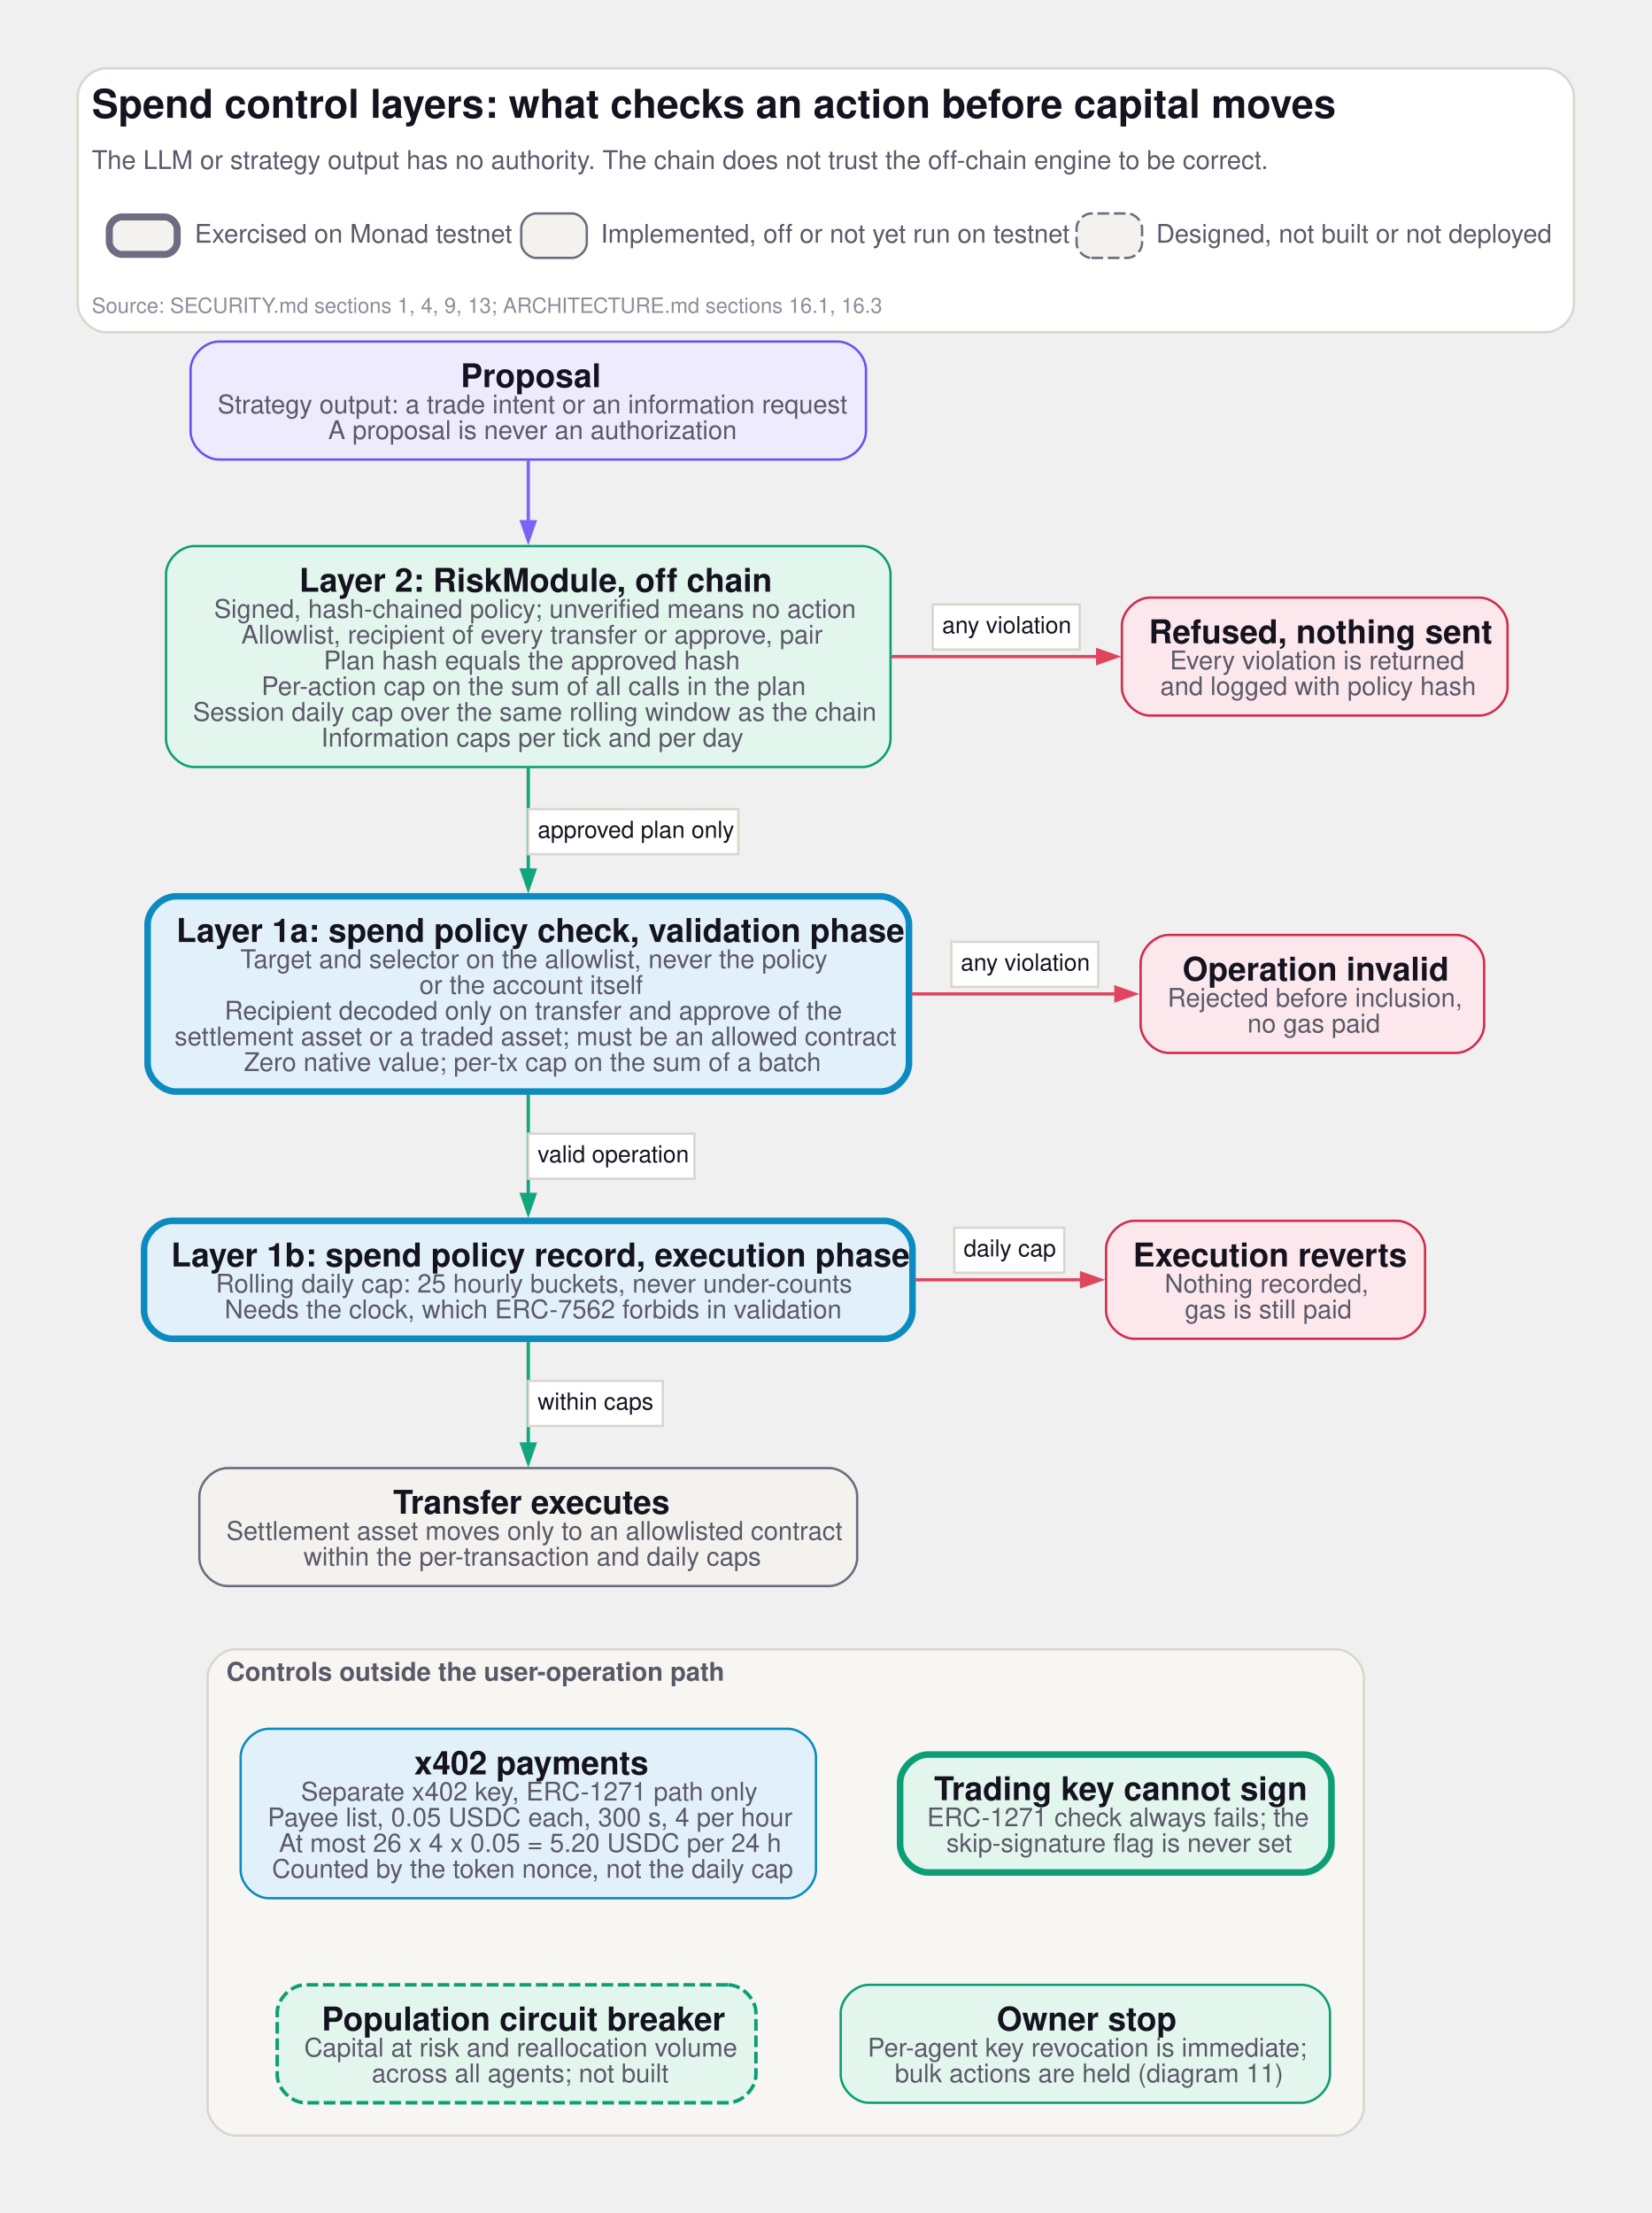
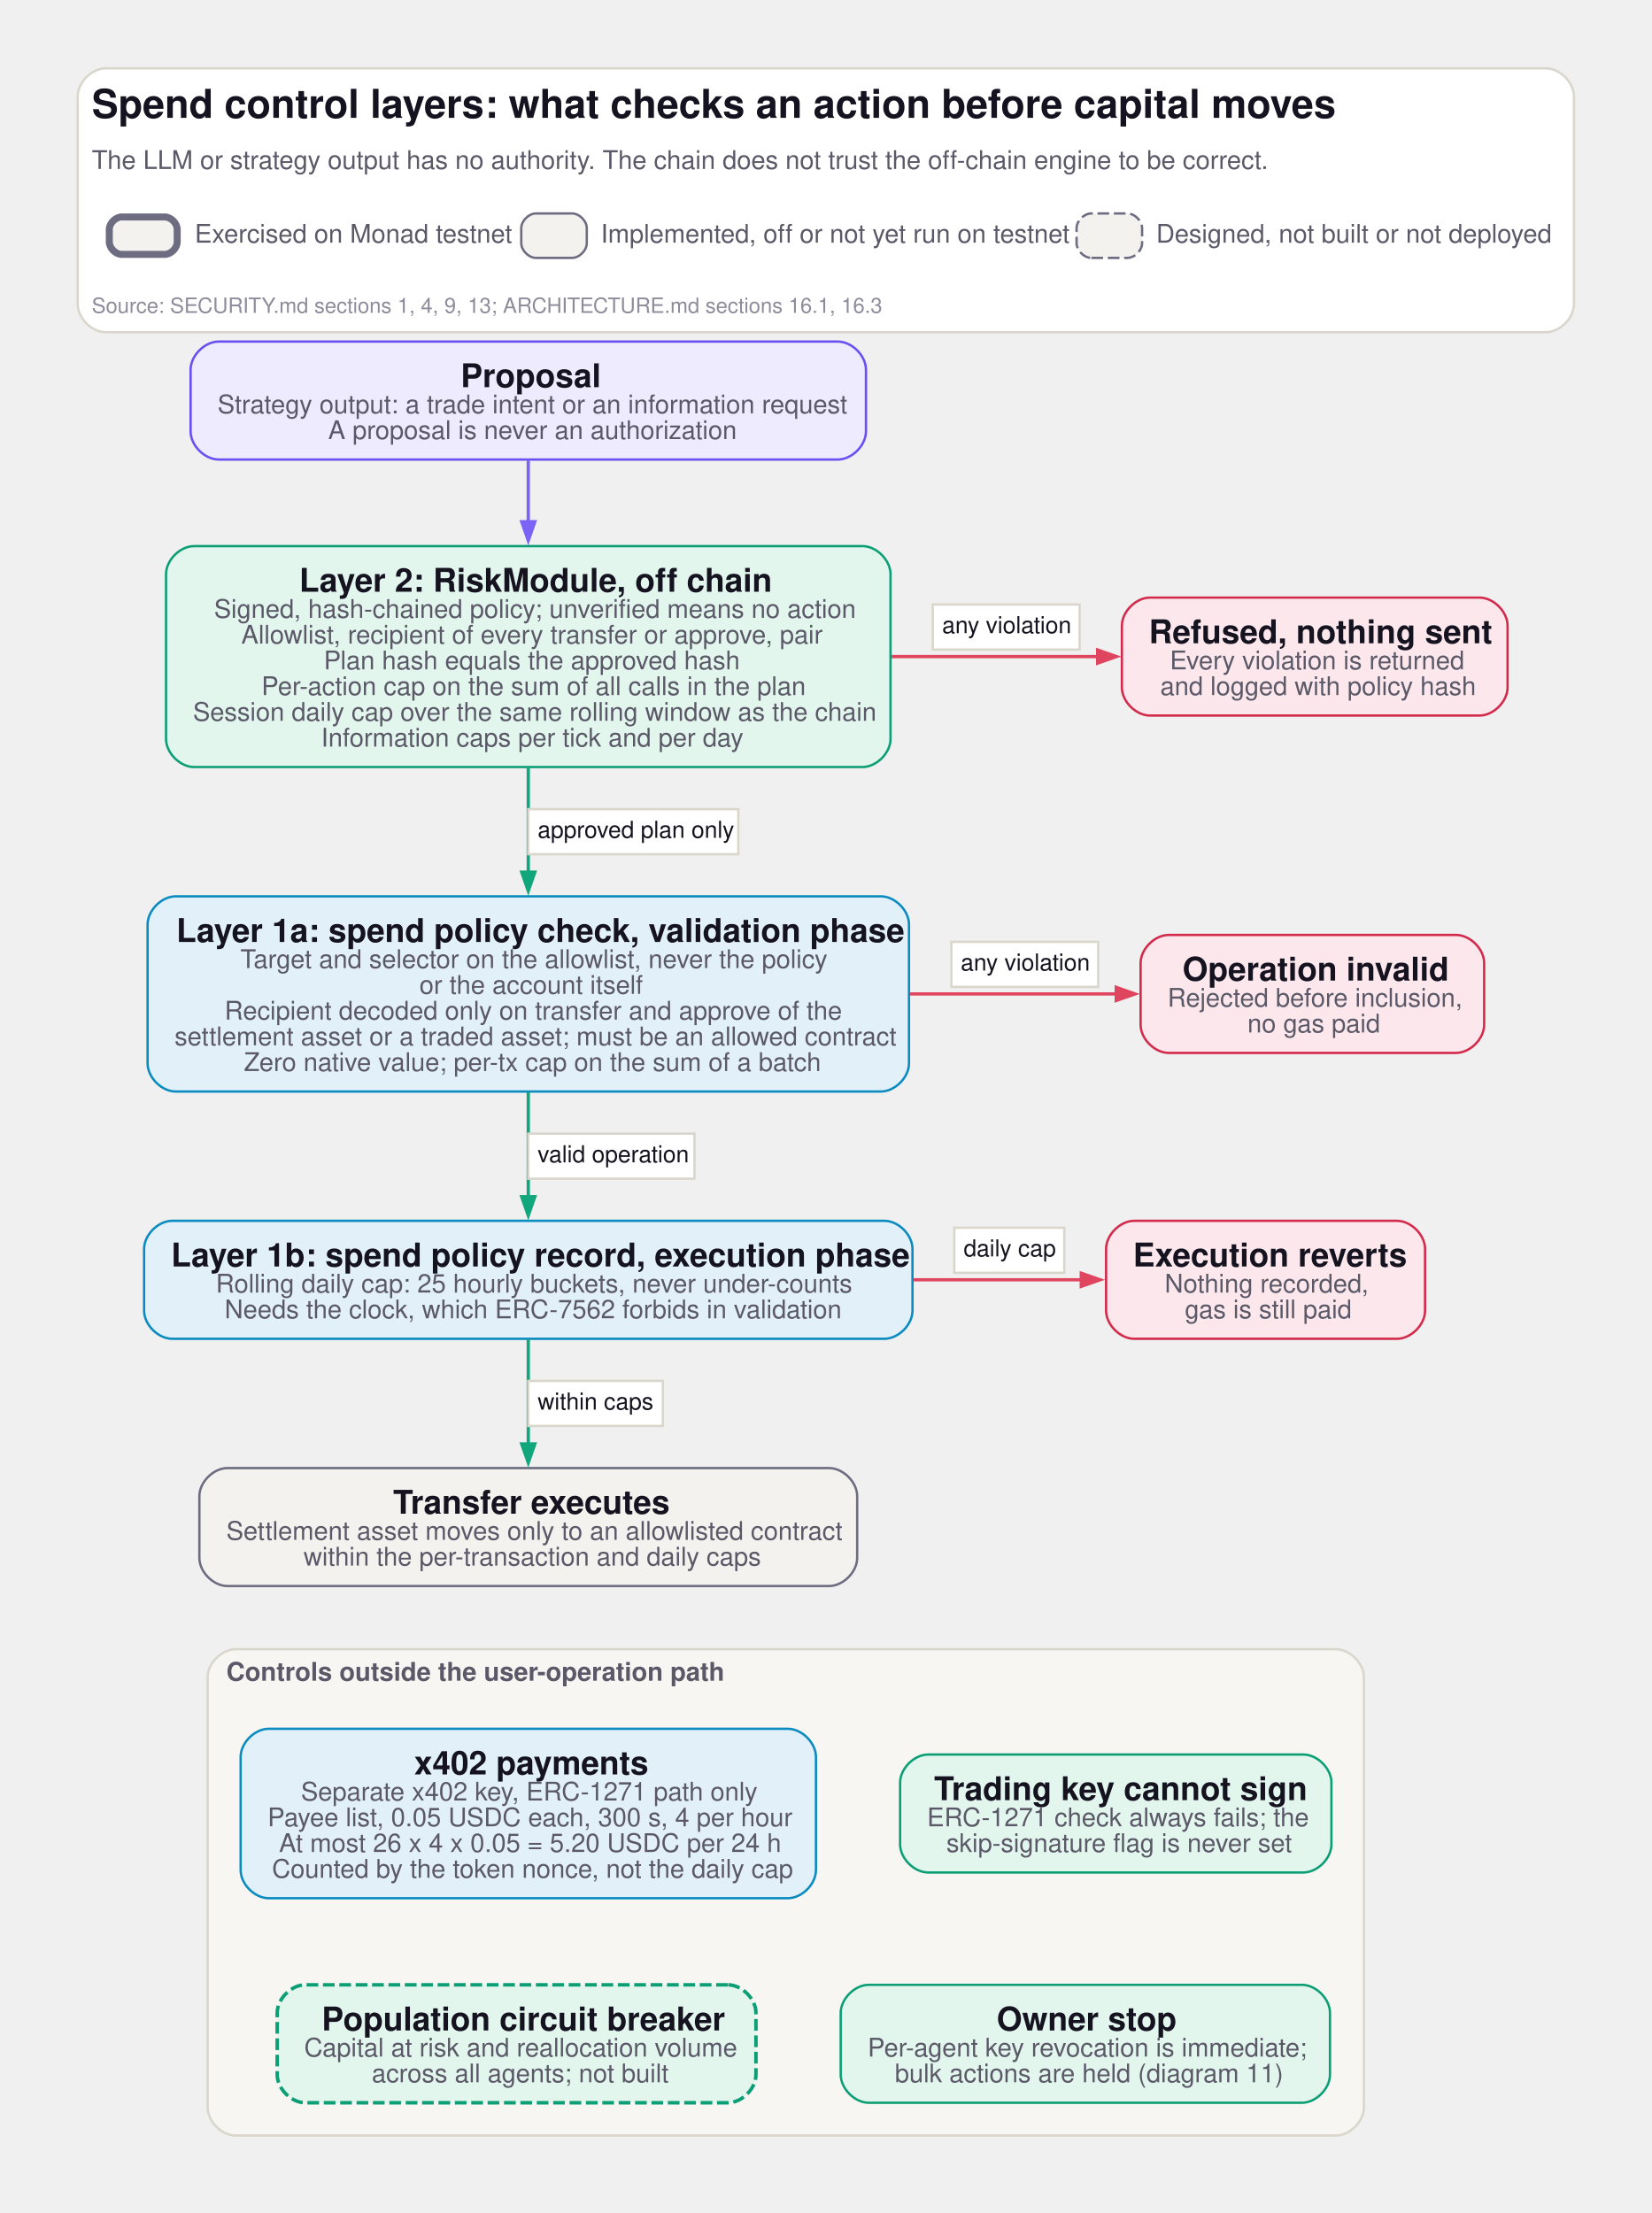
<svg xmlns="http://www.w3.org/2000/svg" width="1470pt" height="1970pt" viewBox="0.00 0.00 1470.00 1970.00">
  <g id="graph0" class="graph" transform="scale(2.08333 2.08333) rotate(0) translate(25.2 920.5)">
    <path fill="#ffffff" stroke="none" d="M20,-778.55C20,-778.55 635.25,-778.55 635.25,-778.55 641.25,-778.55 647.25,-784.55 647.25,-790.55 647.25,-790.55 647.25,-879.3 647.25,-879.3 647.25,-885.3 641.25,-891.3 635.25,-891.3 635.25,-891.3 20,-891.3 20,-891.3 14,-891.3 8,-885.3 8,-879.3 8,-879.3 8,-790.55 8,-790.55 8,-784.55 14,-778.55 20,-778.55" />
    <path fill="none" stroke="#d9d6cc" d="M20,-778.55C20,-778.55 635.25,-778.55 635.25,-778.55 641.25,-778.55 647.25,-784.55 647.25,-790.55 647.25,-790.55 647.25,-879.3 647.25,-879.3 647.25,-885.3 641.25,-891.3 635.25,-891.3 635.25,-891.3 20,-891.3 20,-891.3 14,-891.3 8,-885.3 8,-879.3 8,-879.3 8,-790.55 8,-790.55 8,-784.55 14,-778.55 20,-778.55" />
    <text xml:space="preserve" text-anchor="start" x="14" y="-870.15" font-family="Helvetica,sans-Serif" font-weight="bold" font-size="17.00" fill="#15131f">Spend control layers: what checks an action before capital moves</text>
    <text xml:space="preserve" text-anchor="start" x="14" y="-848.3" font-family="Helvetica,sans-Serif" font-size="11.00" fill="#5b5968">The LLM or strategy output has no authority. The chain does not trust the off-chain engine to be correct.</text>
    <path fill="#f3f2ee" stroke="none" d="M26.83,-811.8C26.83,-811.8 45.17,-811.8 45.17,-811.8 47.83,-811.8 50.5,-814.47 50.5,-817.13 50.5,-817.13 50.5,-822.47 50.5,-822.47 50.5,-825.13 47.83,-827.8 45.17,-827.8 45.17,-827.8 26.83,-827.8 26.83,-827.8 24.17,-827.8 21.5,-825.13 21.5,-822.47 21.5,-822.47 21.5,-817.13 21.5,-817.13 21.5,-814.47 24.17,-811.8 26.83,-811.8" />
    <path fill="none" stroke="#6d6c80" stroke-width="3" d="M26.83,-811.8C26.83,-811.8 45.17,-811.8 45.17,-811.8 47.83,-811.8 50.5,-814.47 50.5,-817.13 50.5,-817.13 50.5,-822.47 50.5,-822.47 50.5,-825.13 47.83,-827.8 45.17,-827.8 45.17,-827.8 26.83,-827.8 26.83,-827.8 24.17,-827.8 21.5,-825.13 21.5,-822.47 21.5,-822.47 21.5,-817.13 21.5,-817.13 21.5,-814.47 24.17,-811.8 26.83,-811.8" />
    <text xml:space="preserve" text-anchor="start" x="34.5" y="-816.43" font-family="Helvetica,sans-Serif" font-size="12.00" fill="#15131f"> </text>
    <text xml:space="preserve" text-anchor="start" x="58" y="-816.8" font-family="Helvetica,sans-Serif" font-size="11.00" fill="#5b5968">Exercised on Monad testnet</text>
    <path fill="#f3f2ee" stroke="none" stroke-width="3" d="M203.83,-810.3C203.83,-810.3 219.17,-810.3 219.17,-810.3 222.33,-810.3 225.5,-813.47 225.5,-816.63 225.5,-816.63 225.5,-822.97 225.5,-822.97 225.5,-826.13 222.33,-829.3 219.17,-829.3 219.17,-829.3 203.83,-829.3 203.83,-829.3 200.67,-829.3 197.5,-826.13 197.5,-822.97 197.5,-822.97 197.5,-816.63 197.5,-816.63 197.5,-813.47 200.67,-810.3 203.83,-810.3" />
    <path fill="none" stroke="#6d6c80" d="M203.83,-810.3C203.83,-810.3 219.17,-810.3 219.17,-810.3 222.33,-810.3 225.5,-813.47 225.5,-816.63 225.5,-816.63 225.5,-822.97 225.5,-822.97 225.5,-826.13 222.33,-829.3 219.17,-829.3 219.17,-829.3 203.83,-829.3 203.83,-829.3 200.67,-829.3 197.5,-826.13 197.5,-822.97 197.5,-822.97 197.5,-816.63 197.5,-816.63 197.5,-813.47 200.67,-810.3 203.83,-810.3" />
    <text xml:space="preserve" text-anchor="start" x="210" y="-816.43" font-family="Helvetica,sans-Serif" font-size="12.00" fill="#15131f"> </text>
    <text xml:space="preserve" text-anchor="start" x="231.5" y="-816.8" font-family="Helvetica,sans-Serif" font-size="11.00" fill="#5b5968">Implemented, off or not yet run on testnet</text>
    <path fill="#f3f2ee" stroke="none" d="M441.08,-810.3C441.08,-810.3 456.42,-810.3 456.42,-810.3 459.58,-810.3 462.75,-813.47 462.75,-816.63 462.75,-816.63 462.75,-822.97 462.75,-822.97 462.75,-826.13 459.58,-829.3 456.42,-829.3 456.42,-829.3 441.08,-829.3 441.08,-829.3 437.92,-829.3 434.75,-826.13 434.75,-822.97 434.75,-822.97 434.75,-816.63 434.75,-816.63 434.75,-813.47 437.92,-810.3 441.08,-810.3" />
    <path fill="none" stroke="#6d6c80" stroke-dasharray="5,2" d="M441.08,-810.3C441.08,-810.3 456.42,-810.3 456.42,-810.3 459.58,-810.3 462.75,-813.47 462.75,-816.63 462.75,-816.63 462.75,-822.97 462.75,-822.97 462.75,-826.13 459.58,-829.3 456.42,-829.3 456.42,-829.3 441.08,-829.3 441.08,-829.3 437.92,-829.3 434.75,-826.13 434.75,-822.97 434.75,-822.97 434.75,-816.63 434.75,-816.63 434.75,-813.47 437.92,-810.3 441.08,-810.3" />
    <text xml:space="preserve" text-anchor="start" x="447.25" y="-816.43" font-family="Helvetica,sans-Serif" font-size="12.00" fill="#15131f"> </text>
    <text xml:space="preserve" text-anchor="start" x="468.75" y="-816.8" font-family="Helvetica,sans-Serif" font-size="11.00" fill="#5b5968">Designed, not built or not deployed</text>
    <text xml:space="preserve" text-anchor="start" x="14" y="-786.8" font-family="Helvetica,sans-Serif" font-size="9.00" fill="#8e8c9a">Source: SECURITY.md sections 1, 4, 9, 13; ARCHITECTURE.md sections 16.1, 16.3</text>
    <g id="clust1" class="cluster">
      <path fill="#f7f6f3" stroke="#d9d6cc" d="M75.5,-8C75.5,-8 545.5,-8 545.5,-8 551.5,-8 557.5,-14 557.5,-20 557.5,-20 557.5,-203.8 557.5,-203.8 557.5,-209.8 551.5,-215.8 545.5,-215.8 545.5,-215.8 75.5,-215.8 75.5,-215.8 69.5,-215.8 63.5,-209.8 63.5,-203.8 63.5,-203.8 63.5,-20 63.5,-20 63.5,-14 69.5,-8 75.5,-8" />
      <text xml:space="preserve" text-anchor="start" x="71.5" y="-202.35" font-family="Helvetica,sans-Serif" font-weight="bold" font-size="11.00" fill="#5b5968">Controls outside the user-operation path</text>
    </g>
    <g id="node1" class="node">
      <path fill="#efebfe" stroke="#6a50f2" d="M332.77,-774.55C332.77,-774.55 68.23,-774.55 68.23,-774.55 62.23,-774.55 56.23,-768.55 56.23,-762.55 56.23,-762.55 56.23,-736.15 56.23,-736.15 56.23,-730.15 62.23,-724.15 68.23,-724.15 68.23,-724.15 332.77,-724.15 332.77,-724.15 338.77,-724.15 344.77,-730.15 344.77,-736.15 344.77,-736.15 344.77,-762.55 344.77,-762.55 344.77,-768.55 338.77,-774.55 332.77,-774.55" />
      <text xml:space="preserve" text-anchor="start" x="171.63" y="-755.05" font-family="Helvetica,sans-Serif" font-weight="bold" font-size="14.00" fill="#15131f">Proposal</text>
      <text xml:space="preserve" text-anchor="start" x="67.75" y="-743.9" font-family="Helvetica,sans-Serif" font-size="11.00" fill="#5b5968">Strategy output: a trade intent or an information request</text>
      <text xml:space="preserve" text-anchor="start" x="115" y="-732.9" font-family="Helvetica,sans-Serif" font-size="11.00" fill="#5b5968">A proposal is never an authorization</text>
    </g>
    <g id="node2" class="node">
      <path fill="#e3f6ee" stroke="#0c9e74" d="M343.27,-687.15C343.27,-687.15 57.73,-687.15 57.73,-687.15 51.73,-687.15 45.73,-681.15 45.73,-675.15 45.73,-675.15 45.73,-604.75 45.73,-604.75 45.73,-598.75 51.73,-592.75 57.73,-592.75 57.73,-592.75 343.27,-592.75 343.27,-592.75 349.27,-592.75 355.27,-598.75 355.27,-604.75 355.27,-604.75 355.27,-675.15 355.27,-675.15 355.27,-681.15 349.27,-687.15 343.27,-687.15" />
      <text xml:space="preserve" text-anchor="start" x="102.63" y="-667.65" font-family="Helvetica,sans-Serif" font-weight="bold" font-size="14.00" fill="#15131f">Layer 2: RiskModule, off chain</text>
      <text xml:space="preserve" text-anchor="start" x="66.25" y="-656.5" font-family="Helvetica,sans-Serif" font-size="11.00" fill="#5b5968">Signed, hash-chained policy; unverified means no action</text>
      <text xml:space="preserve" text-anchor="start" x="77.88" y="-645.5" font-family="Helvetica,sans-Serif" font-size="11.00" fill="#5b5968">Allowlist, recipient of every transfer or approve, pair</text>
      <text xml:space="preserve" text-anchor="start" x="113.13" y="-634.5" font-family="Helvetica,sans-Serif" font-size="11.00" fill="#5b5968">Plan hash equals the approved hash</text>
      <text xml:space="preserve" text-anchor="start" x="86.5" y="-623.5" font-family="Helvetica,sans-Serif" font-size="11.00" fill="#5b5968">Per-action cap on the sum of all calls in the plan</text>
      <text xml:space="preserve" text-anchor="start" x="57.25" y="-612.5" font-family="Helvetica,sans-Serif" font-size="11.00" fill="#5b5968">Session daily cap over the same rolling window as the chain</text>
      <text xml:space="preserve" text-anchor="start" x="112" y="-601.5" font-family="Helvetica,sans-Serif" font-size="11.00" fill="#5b5968">Information caps per tick and per day</text>
    </g>
    <g id="edge3" class="edge">
      <path fill="none" stroke="#7b63f5" stroke-width="1.4" d="M200.5,-723.71C200.5,-715.8 200.5,-706.68 200.5,-697.45" />
      <polygon fill="#7b63f5" stroke="#7b63f5" stroke-width="1.4" points="203.3,-697.56 200.5,-689.56 197.7,-697.56 203.3,-697.56" />
    </g>
    <g id="node3" class="node">
-       <path fill="#e2f1f9" stroke="#0b8bc0" stroke-width="2.8" d="M351.15,-537.5C351.15,-537.5 49.86,-537.5 49.86,-537.5 43.86,-537.5 37.86,-531.5 37.86,-525.5 37.86,-525.5 37.86,-466.1 37.86,-466.1 37.86,-460.1 43.86,-454.1 49.86,-454.1 49.86,-454.1 351.15,-454.1 351.15,-454.1 357.15,-454.1 363.15,-460.1 363.15,-466.1 363.15,-466.1 363.15,-525.5 363.15,-525.5 363.15,-531.5 357.15,-537.5 351.15,-537.5" />
+       <path fill="#e2f1f9" stroke="#0b8bc0" d="M351.15,-537.5C351.15,-537.5 49.86,-537.5 49.86,-537.5 43.86,-537.5 37.86,-531.5 37.86,-525.5 37.86,-525.5 37.86,-466.1 37.86,-466.1 37.86,-460.1 43.86,-454.1 49.86,-454.1 49.86,-454.1 351.15,-454.1 351.15,-454.1 357.15,-454.1 363.15,-460.1 363.15,-466.1 363.15,-466.1 363.15,-525.5 363.15,-525.5 363.15,-531.5 357.15,-537.5 351.15,-537.5" />
      <text xml:space="preserve" text-anchor="start" x="50.13" y="-518" font-family="Helvetica,sans-Serif" font-weight="bold" font-size="14.00" fill="#15131f">Layer 1a: spend policy check, validation phase</text>
      <text xml:space="preserve" text-anchor="start" x="77.5" y="-506.85" font-family="Helvetica,sans-Serif" font-size="11.00" fill="#5b5968">Target and selector on the allowlist, never the policy</text>
      <text xml:space="preserve" text-anchor="start" x="154" y="-495.85" font-family="Helvetica,sans-Serif" font-size="11.00" fill="#5b5968">or the account itself</text>
      <text xml:space="preserve" text-anchor="start" x="70.75" y="-484.85" font-family="Helvetica,sans-Serif" font-size="11.00" fill="#5b5968">Recipient decoded only on transfer and approve of the</text>
      <text xml:space="preserve" text-anchor="start" x="49.38" y="-473.85" font-family="Helvetica,sans-Serif" font-size="11.00" fill="#5b5968">settlement asset or a traded asset; must be an allowed contract</text>
      <text xml:space="preserve" text-anchor="start" x="79" y="-462.85" font-family="Helvetica,sans-Serif" font-size="11.00" fill="#5b5968">Zero native value; per-tx cap on the sum of a batch</text>
    </g>
    <g id="edge4" class="edge">
-       <path fill="none" stroke="#12a67c" stroke-width="1.4" d="M200.5,-592.4C200.5,-578.33 200.5,-562.78 200.5,-548.4" />
-       <polygon fill="#12a67c" stroke="#12a67c" stroke-width="1.4" points="203.3,-548.77 200.5,-540.77 197.7,-548.77 203.3,-548.77" />
+       <path fill="none" stroke="#12a67c" stroke-width="1.4" d="M200.5,-592.4C200.5,-578.06 200.5,-562.2 200.5,-547.59" />
+       <polygon fill="#12a67c" stroke="#12a67c" stroke-width="1.4" points="203.3,-547.83 200.5,-539.83 197.7,-547.83 203.3,-547.83" />
      <polygon fill="#ffffff" stroke="none" points="200.5,-555.5 200.5,-574.75 290.25,-574.75 290.25,-555.5 200.5,-555.5" />
      <polygon fill="none" stroke="#d9d6cc" points="200.5,-555.5 200.5,-574.75 290.25,-574.75 290.25,-555.5 200.5,-555.5" />
      <text xml:space="preserve" text-anchor="start" x="204.5" y="-562.5" font-family="Helvetica,sans-Serif" font-size="10.00" fill="#15131f">approved plan only</text>
    </g>
    <g id="node6" class="node">
      <path fill="#fce8ec" stroke="#d22b4c" d="M606.89,-665.15C606.89,-665.15 466.11,-665.15 466.11,-665.15 460.11,-665.15 454.11,-659.15 454.11,-653.15 454.11,-653.15 454.11,-626.75 454.11,-626.75 454.11,-620.75 460.11,-614.75 466.11,-614.75 466.11,-614.75 606.89,-614.75 606.89,-614.75 612.89,-614.75 618.89,-620.75 618.89,-626.75 618.89,-626.75 618.89,-653.15 618.89,-653.15 618.89,-659.15 612.89,-665.15 606.89,-665.15" />
      <text xml:space="preserve" text-anchor="start" x="465.62" y="-645.65" font-family="Helvetica,sans-Serif" font-weight="bold" font-size="14.00" fill="#15131f">Refused, nothing sent</text>
      <text xml:space="preserve" text-anchor="start" x="474.62" y="-634.5" font-family="Helvetica,sans-Serif" font-size="11.00" fill="#5b5968">Every violation is returned</text>
      <text xml:space="preserve" text-anchor="start" x="470.5" y="-623.5" font-family="Helvetica,sans-Serif" font-size="11.00" fill="#5b5968">and logged with policy hash</text>
    </g>
    <g id="edge7" class="edge">
      <path fill="none" stroke="#e0455f" stroke-width="1.4" d="M355.71,-639.95C385.88,-639.95 416.61,-639.95 443.96,-639.95" />
      <polygon fill="#e0455f" stroke="#e0455f" stroke-width="1.4" points="443.76,-642.75 451.76,-639.95 443.76,-637.15 443.76,-642.75" />
      <polygon fill="#ffffff" stroke="none" points="373.31,-642.95 373.31,-662.2 436.06,-662.2 436.06,-642.95 373.31,-642.95" />
      <polygon fill="none" stroke="#d9d6cc" points="373.31,-642.95 373.31,-662.2 436.06,-662.2 436.06,-642.95 373.31,-642.95" />
      <text xml:space="preserve" text-anchor="start" x="377.31" y="-649.95" font-family="Helvetica,sans-Serif" font-size="10.00" fill="#15131f">any violation</text>
    </g>
    <g id="node4" class="node">
-       <path fill="#e2f1f9" stroke="#0b8bc0" stroke-width="2.8" d="M352.65,-398.85C352.65,-398.85 48.36,-398.85 48.36,-398.85 42.36,-398.85 36.36,-392.85 36.36,-386.85 36.36,-386.85 36.36,-360.45 36.36,-360.45 36.36,-354.45 42.36,-348.45 48.36,-348.45 48.36,-348.45 352.65,-348.45 352.65,-348.45 358.65,-348.45 364.65,-354.45 364.65,-360.45 364.65,-360.45 364.65,-386.85 364.65,-386.85 364.65,-392.85 358.65,-398.85 352.65,-398.85" />
+       <path fill="#e2f1f9" stroke="#0b8bc0" d="M352.65,-398.85C352.65,-398.85 48.36,-398.85 48.36,-398.85 42.36,-398.85 36.36,-392.85 36.36,-386.85 36.36,-386.85 36.36,-360.45 36.36,-360.45 36.36,-354.45 42.36,-348.45 48.36,-348.45 48.36,-348.45 352.65,-348.45 352.65,-348.45 358.65,-348.45 364.65,-354.45 364.65,-360.45 364.65,-360.45 364.65,-386.85 364.65,-386.85 364.65,-392.85 358.65,-398.85 352.65,-398.85" />
      <text xml:space="preserve" text-anchor="start" x="47.88" y="-379.35" font-family="Helvetica,sans-Serif" font-weight="bold" font-size="14.00" fill="#15131f">Layer 1b: spend policy record, execution phase</text>
      <text xml:space="preserve" text-anchor="start" x="67" y="-368.2" font-family="Helvetica,sans-Serif" font-size="11.00" fill="#5b5968">Rolling daily cap: 25 hourly buckets, never under-counts</text>
      <text xml:space="preserve" text-anchor="start" x="70.75" y="-357.2" font-family="Helvetica,sans-Serif" font-size="11.00" fill="#5b5968">Needs the clock, which ERC-7562 forbids in validation</text>
    </g>
    <g id="edge5" class="edge">
-       <path fill="none" stroke="#12a67c" stroke-width="1.4" d="M200.5,-452.78C200.5,-438.76 200.5,-423.29 200.5,-409.84" />
-       <polygon fill="#12a67c" stroke="#12a67c" stroke-width="1.4" points="203.3,-410.13 200.5,-402.13 197.7,-410.13 203.3,-410.13" />
+       <path fill="none" stroke="#12a67c" stroke-width="1.4" d="M200.5,-453.79C200.5,-439.13 200.5,-422.78 200.5,-408.76" />
+       <polygon fill="#12a67c" stroke="#12a67c" stroke-width="1.4" points="203.3,-409.14 200.5,-401.14 197.7,-409.14 203.3,-409.14" />
      <polygon fill="#ffffff" stroke="none" points="200.5,-416.85 200.5,-436.1 271.5,-436.1 271.5,-416.85 200.5,-416.85" />
      <polygon fill="none" stroke="#d9d6cc" points="200.5,-416.85 200.5,-436.1 271.5,-436.1 271.5,-416.85 200.5,-416.85" />
      <text xml:space="preserve" text-anchor="start" x="204.5" y="-423.85" font-family="Helvetica,sans-Serif" font-size="10.00" fill="#15131f">valid operation</text>
    </g>
    <g id="node7" class="node">
      <path fill="#fce8ec" stroke="#d22b4c" d="M596.89,-521C596.89,-521 474.11,-521 474.11,-521 468.11,-521 462.11,-515 462.11,-509 462.11,-509 462.11,-482.6 462.11,-482.6 462.11,-476.6 468.11,-470.6 474.11,-470.6 474.11,-470.6 596.89,-470.6 596.89,-470.6 602.89,-470.6 608.89,-476.6 608.89,-482.6 608.89,-482.6 608.89,-509 608.89,-509 608.89,-515 602.89,-521 596.89,-521" />
      <text xml:space="preserve" text-anchor="start" x="480" y="-501.5" font-family="Helvetica,sans-Serif" font-weight="bold" font-size="14.00" fill="#15131f">Operation invalid</text>
      <text xml:space="preserve" text-anchor="start" x="473.62" y="-490.35" font-family="Helvetica,sans-Serif" font-size="11.00" fill="#5b5968">Rejected before inclusion,</text>
      <text xml:space="preserve" text-anchor="start" x="507.75" y="-479.35" font-family="Helvetica,sans-Serif" font-size="11.00" fill="#5b5968">no gas paid</text>
    </g>
    <g id="edge8" class="edge">
-       <path fill="none" stroke="#e0455f" stroke-width="1.4" d="M364.07,-495.8C394.41,-495.8 424.92,-495.8 451.62,-495.8" />
-       <polygon fill="#e0455f" stroke="#e0455f" stroke-width="1.4" points="451.54,-498.6 459.54,-495.8 451.54,-493 451.54,-498.6" />
+       <path fill="none" stroke="#e0455f" stroke-width="1.4" d="M363.58,-495.8C394.13,-495.8 424.86,-495.8 451.73,-495.8" />
+       <polygon fill="#e0455f" stroke="#e0455f" stroke-width="1.4" points="451.71,-498.6 459.71,-495.8 451.71,-493 451.71,-498.6" />
      <polygon fill="#ffffff" stroke="none" points="381.25,-498.8 381.25,-518.05 444,-518.05 444,-498.8 381.25,-498.8" />
      <polygon fill="none" stroke="#d9d6cc" points="381.25,-498.8 381.25,-518.05 444,-518.05 444,-498.8 381.25,-498.8" />
      <text xml:space="preserve" text-anchor="start" x="385.25" y="-505.8" font-family="Helvetica,sans-Serif" font-size="10.00" fill="#15131f">any violation</text>
    </g>
    <g id="node5" class="node">
      <path fill="#f3f2ee" stroke="#6d6c80" d="M329.02,-293.2C329.02,-293.2 71.98,-293.2 71.98,-293.2 65.98,-293.2 59.98,-287.2 59.98,-281.2 59.98,-281.2 59.98,-254.8 59.98,-254.8 59.98,-248.8 65.98,-242.8 71.98,-242.8 71.98,-242.8 329.02,-242.8 329.02,-242.8 335.02,-242.8 341.02,-248.8 341.02,-254.8 341.02,-254.8 341.02,-281.2 341.02,-281.2 341.02,-287.2 335.02,-293.2 329.02,-293.2" />
      <text xml:space="preserve" text-anchor="start" x="142.75" y="-273.7" font-family="Helvetica,sans-Serif" font-weight="bold" font-size="14.00" fill="#15131f">Transfer executes</text>
      <text xml:space="preserve" text-anchor="start" x="71.5" y="-262.55" font-family="Helvetica,sans-Serif" font-size="11.00" fill="#5b5968">Settlement asset moves only to an allowlisted contract</text>
      <text xml:space="preserve" text-anchor="start" x="104.5" y="-251.55" font-family="Helvetica,sans-Serif" font-size="11.00" fill="#5b5968">within the per-transaction and daily caps</text>
    </g>
    <g id="edge6" class="edge">
-       <path fill="none" stroke="#12a67c" stroke-width="1.4" d="M200.5,-347.29C200.5,-334.08 200.5,-317.73 200.5,-303.39" />
-       <polygon fill="#12a67c" stroke="#12a67c" stroke-width="1.4" points="203.3,-303.5 200.5,-295.5 197.7,-303.5 203.3,-303.5" />
+       <path fill="none" stroke="#12a67c" stroke-width="1.4" d="M200.5,-348.09C200.5,-334.66 200.5,-317.83 200.5,-303.14" />
+       <polygon fill="#12a67c" stroke="#12a67c" stroke-width="1.4" points="203.3,-303.51 200.5,-295.51 197.7,-303.51 203.3,-303.51" />
      <polygon fill="#ffffff" stroke="none" points="200.5,-311.2 200.5,-330.45 258,-330.45 258,-311.2 200.5,-311.2" />
      <polygon fill="none" stroke="#d9d6cc" points="200.5,-311.2 200.5,-330.45 258,-330.45 258,-311.2 200.5,-311.2" />
      <text xml:space="preserve" text-anchor="start" x="204.5" y="-318.2" font-family="Helvetica,sans-Serif" font-size="10.00" fill="#15131f">within caps</text>
    </g>
    <g id="node8" class="node">
      <path fill="#fce8ec" stroke="#d22b4c" d="M571.64,-398.85C571.64,-398.85 459.36,-398.85 459.36,-398.85 453.36,-398.85 447.36,-392.85 447.36,-386.85 447.36,-386.85 447.36,-360.45 447.36,-360.45 447.36,-354.45 453.36,-348.45 459.36,-348.45 459.36,-348.45 571.64,-348.45 571.64,-348.45 577.64,-348.45 583.64,-354.45 583.64,-360.45 583.64,-360.45 583.64,-386.85 583.64,-386.85 583.64,-392.85 577.64,-398.85 571.64,-398.85" />
      <text xml:space="preserve" text-anchor="start" x="458.88" y="-379.35" font-family="Helvetica,sans-Serif" font-weight="bold" font-size="14.00" fill="#15131f">Execution reverts</text>
      <text xml:space="preserve" text-anchor="start" x="472.38" y="-368.2" font-family="Helvetica,sans-Serif" font-size="11.00" fill="#5b5968">Nothing recorded,</text>
      <text xml:space="preserve" text-anchor="start" x="481" y="-357.2" font-family="Helvetica,sans-Serif" font-size="11.00" fill="#5b5968">gas is still paid</text>
    </g>
    <g id="edge9" class="edge">
-       <path fill="none" stroke="#e0455f" stroke-width="1.4" d="M365.84,-373.65C390.7,-373.65 415.3,-373.65 437.15,-373.65" />
-       <polygon fill="#e0455f" stroke="#e0455f" stroke-width="1.4" points="436.87,-376.45 444.87,-373.65 436.87,-370.85 436.87,-376.45" />
+       <path fill="none" stroke="#e0455f" stroke-width="1.4" d="M364.92,-373.65C390.02,-373.65 414.88,-373.65 436.95,-373.65" />
+       <polygon fill="#e0455f" stroke="#e0455f" stroke-width="1.4" points="436.77,-376.45 444.77,-373.65 436.77,-370.85 436.77,-376.45" />
      <polygon fill="#ffffff" stroke="none" points="382.5,-376.65 382.5,-395.9 429.5,-395.9 429.5,-376.65 382.5,-376.65" />
      <polygon fill="none" stroke="#d9d6cc" points="382.5,-376.65 382.5,-395.9 429.5,-395.9 429.5,-376.65 382.5,-376.65" />
      <text xml:space="preserve" text-anchor="start" x="386.5" y="-383.65" font-family="Helvetica,sans-Serif" font-size="10.00" fill="#15131f">daily cap</text>
    </g>
    <g id="node9" class="node">
      <path fill="#e2f1f9" stroke="#0b8bc0" d="M311.4,-181.8C311.4,-181.8 89.61,-181.8 89.61,-181.8 83.61,-181.8 77.61,-175.8 77.61,-169.8 77.61,-169.8 77.61,-121.4 77.61,-121.4 77.61,-115.4 83.61,-109.4 89.61,-109.4 89.61,-109.4 311.4,-109.4 311.4,-109.4 317.4,-109.4 323.4,-115.4 323.4,-121.4 323.4,-121.4 323.4,-169.8 323.4,-169.8 323.4,-175.8 317.4,-181.8 311.4,-181.8" />
      <text xml:space="preserve" text-anchor="start" x="151.75" y="-162.3" font-family="Helvetica,sans-Serif" font-weight="bold" font-size="14.00" fill="#15131f">x402 payments</text>
      <text xml:space="preserve" text-anchor="start" x="103.38" y="-151.15" font-family="Helvetica,sans-Serif" font-size="11.00" fill="#5b5968">Separate x402 key, ERC-1271 path only</text>
      <text xml:space="preserve" text-anchor="start" x="89.13" y="-140.15" font-family="Helvetica,sans-Serif" font-size="11.00" fill="#5b5968">Payee list, 0.05 USDC each, 300 s, 4 per hour</text>
      <text xml:space="preserve" text-anchor="start" x="94" y="-129.15" font-family="Helvetica,sans-Serif" font-size="11.00" fill="#5b5968">At most 26 x 4 x 0.05 = 5.20 USDC per 24 h</text>
      <text xml:space="preserve" text-anchor="start" x="91" y="-118.15" font-family="Helvetica,sans-Serif" font-size="11.00" fill="#5b5968">Counted by the token nonce, not the daily cap</text>
    </g>
    <g id="node11" class="node">
      <path fill="#e3f6ee" stroke="#0c9e74" stroke-width="1.5" stroke-dasharray="5,2" d="M285.77,-72.4C285.77,-72.4 105.23,-72.4 105.23,-72.4 99.23,-72.4 93.23,-66.4 93.23,-60.4 93.23,-60.4 93.23,-34 93.23,-34 93.23,-28 99.23,-22 105.23,-22 105.23,-22 285.77,-22 285.77,-22 291.77,-22 297.77,-28 297.77,-34 297.77,-34 297.77,-60.4 297.77,-60.4 297.77,-66.4 291.77,-72.4 285.77,-72.4" />
      <text xml:space="preserve" text-anchor="start" x="112.25" y="-52.9" font-family="Helvetica,sans-Serif" font-weight="bold" font-size="14.00" fill="#15131f">Population circuit breaker</text>
      <text xml:space="preserve" text-anchor="start" x="104.75" y="-41.75" font-family="Helvetica,sans-Serif" font-size="11.00" fill="#5b5968">Capital at risk and reallocation volume</text>
      <text xml:space="preserve" text-anchor="start" x="133.63" y="-30.75" font-family="Helvetica,sans-Serif" font-size="11.00" fill="#5b5968">across all agents; not built</text>
    </g>
    <g id="node10" class="node">
-       <path fill="#e3f6ee" stroke="#0c9e74" stroke-width="2.8" d="M531.64,-170.8C531.64,-170.8 371.36,-170.8 371.36,-170.8 365.36,-170.8 359.36,-164.8 359.36,-158.8 359.36,-158.8 359.36,-132.4 359.36,-132.4 359.36,-126.4 365.36,-120.4 371.36,-120.4 371.36,-120.4 531.64,-120.4 531.64,-120.4 537.64,-120.4 543.64,-126.4 543.64,-132.4 543.64,-132.4 543.64,-158.8 543.64,-158.8 543.64,-164.8 537.64,-170.8 531.64,-170.8" />
+       <path fill="#e3f6ee" stroke="#0c9e74" d="M531.64,-170.8C531.64,-170.8 371.36,-170.8 371.36,-170.8 365.36,-170.8 359.36,-164.8 359.36,-158.8 359.36,-158.8 359.36,-132.4 359.36,-132.4 359.36,-126.4 365.36,-120.4 371.36,-120.4 371.36,-120.4 531.64,-120.4 531.64,-120.4 537.64,-120.4 543.64,-126.4 543.64,-132.4 543.64,-132.4 543.64,-158.8 543.64,-158.8 543.64,-164.8 537.64,-170.8 531.64,-170.8" />
      <text xml:space="preserve" text-anchor="start" x="373.88" y="-151.3" font-family="Helvetica,sans-Serif" font-weight="bold" font-size="14.00" fill="#15131f">Trading key cannot sign</text>
      <text xml:space="preserve" text-anchor="start" x="370.88" y="-140.15" font-family="Helvetica,sans-Serif" font-size="11.00" fill="#5b5968">ERC-1271 check always fails; the</text>
      <text xml:space="preserve" text-anchor="start" x="379.12" y="-129.15" font-family="Helvetica,sans-Serif" font-size="11.00" fill="#5b5968">skip-signature flag is never set</text>
    </g>
    <g id="node12" class="node">
      <path fill="#e3f6ee" stroke="#0c9e74" d="M531.02,-72.4C531.02,-72.4 345.98,-72.4 345.98,-72.4 339.98,-72.4 333.98,-66.4 333.98,-60.4 333.98,-60.4 333.98,-34 333.98,-34 333.98,-28 339.98,-22 345.98,-22 345.98,-22 531.02,-22 531.02,-22 537.02,-22 543.02,-28 543.02,-34 543.02,-34 543.02,-60.4 543.02,-60.4 543.02,-66.4 537.02,-72.4 531.02,-72.4" />
      <text xml:space="preserve" text-anchor="start" x="400.62" y="-52.9" font-family="Helvetica,sans-Serif" font-weight="bold" font-size="14.00" fill="#15131f">Owner stop</text>
      <text xml:space="preserve" text-anchor="start" x="345.5" y="-41.75" font-family="Helvetica,sans-Serif" font-size="11.00" fill="#5b5968">Per-agent key revocation is immediate;</text>
      <text xml:space="preserve" text-anchor="start" x="357.12" y="-30.75" font-family="Helvetica,sans-Serif" font-size="11.00" fill="#5b5968">bulk actions are held (diagram 11)</text>
    </g>
  </g>
</svg>
